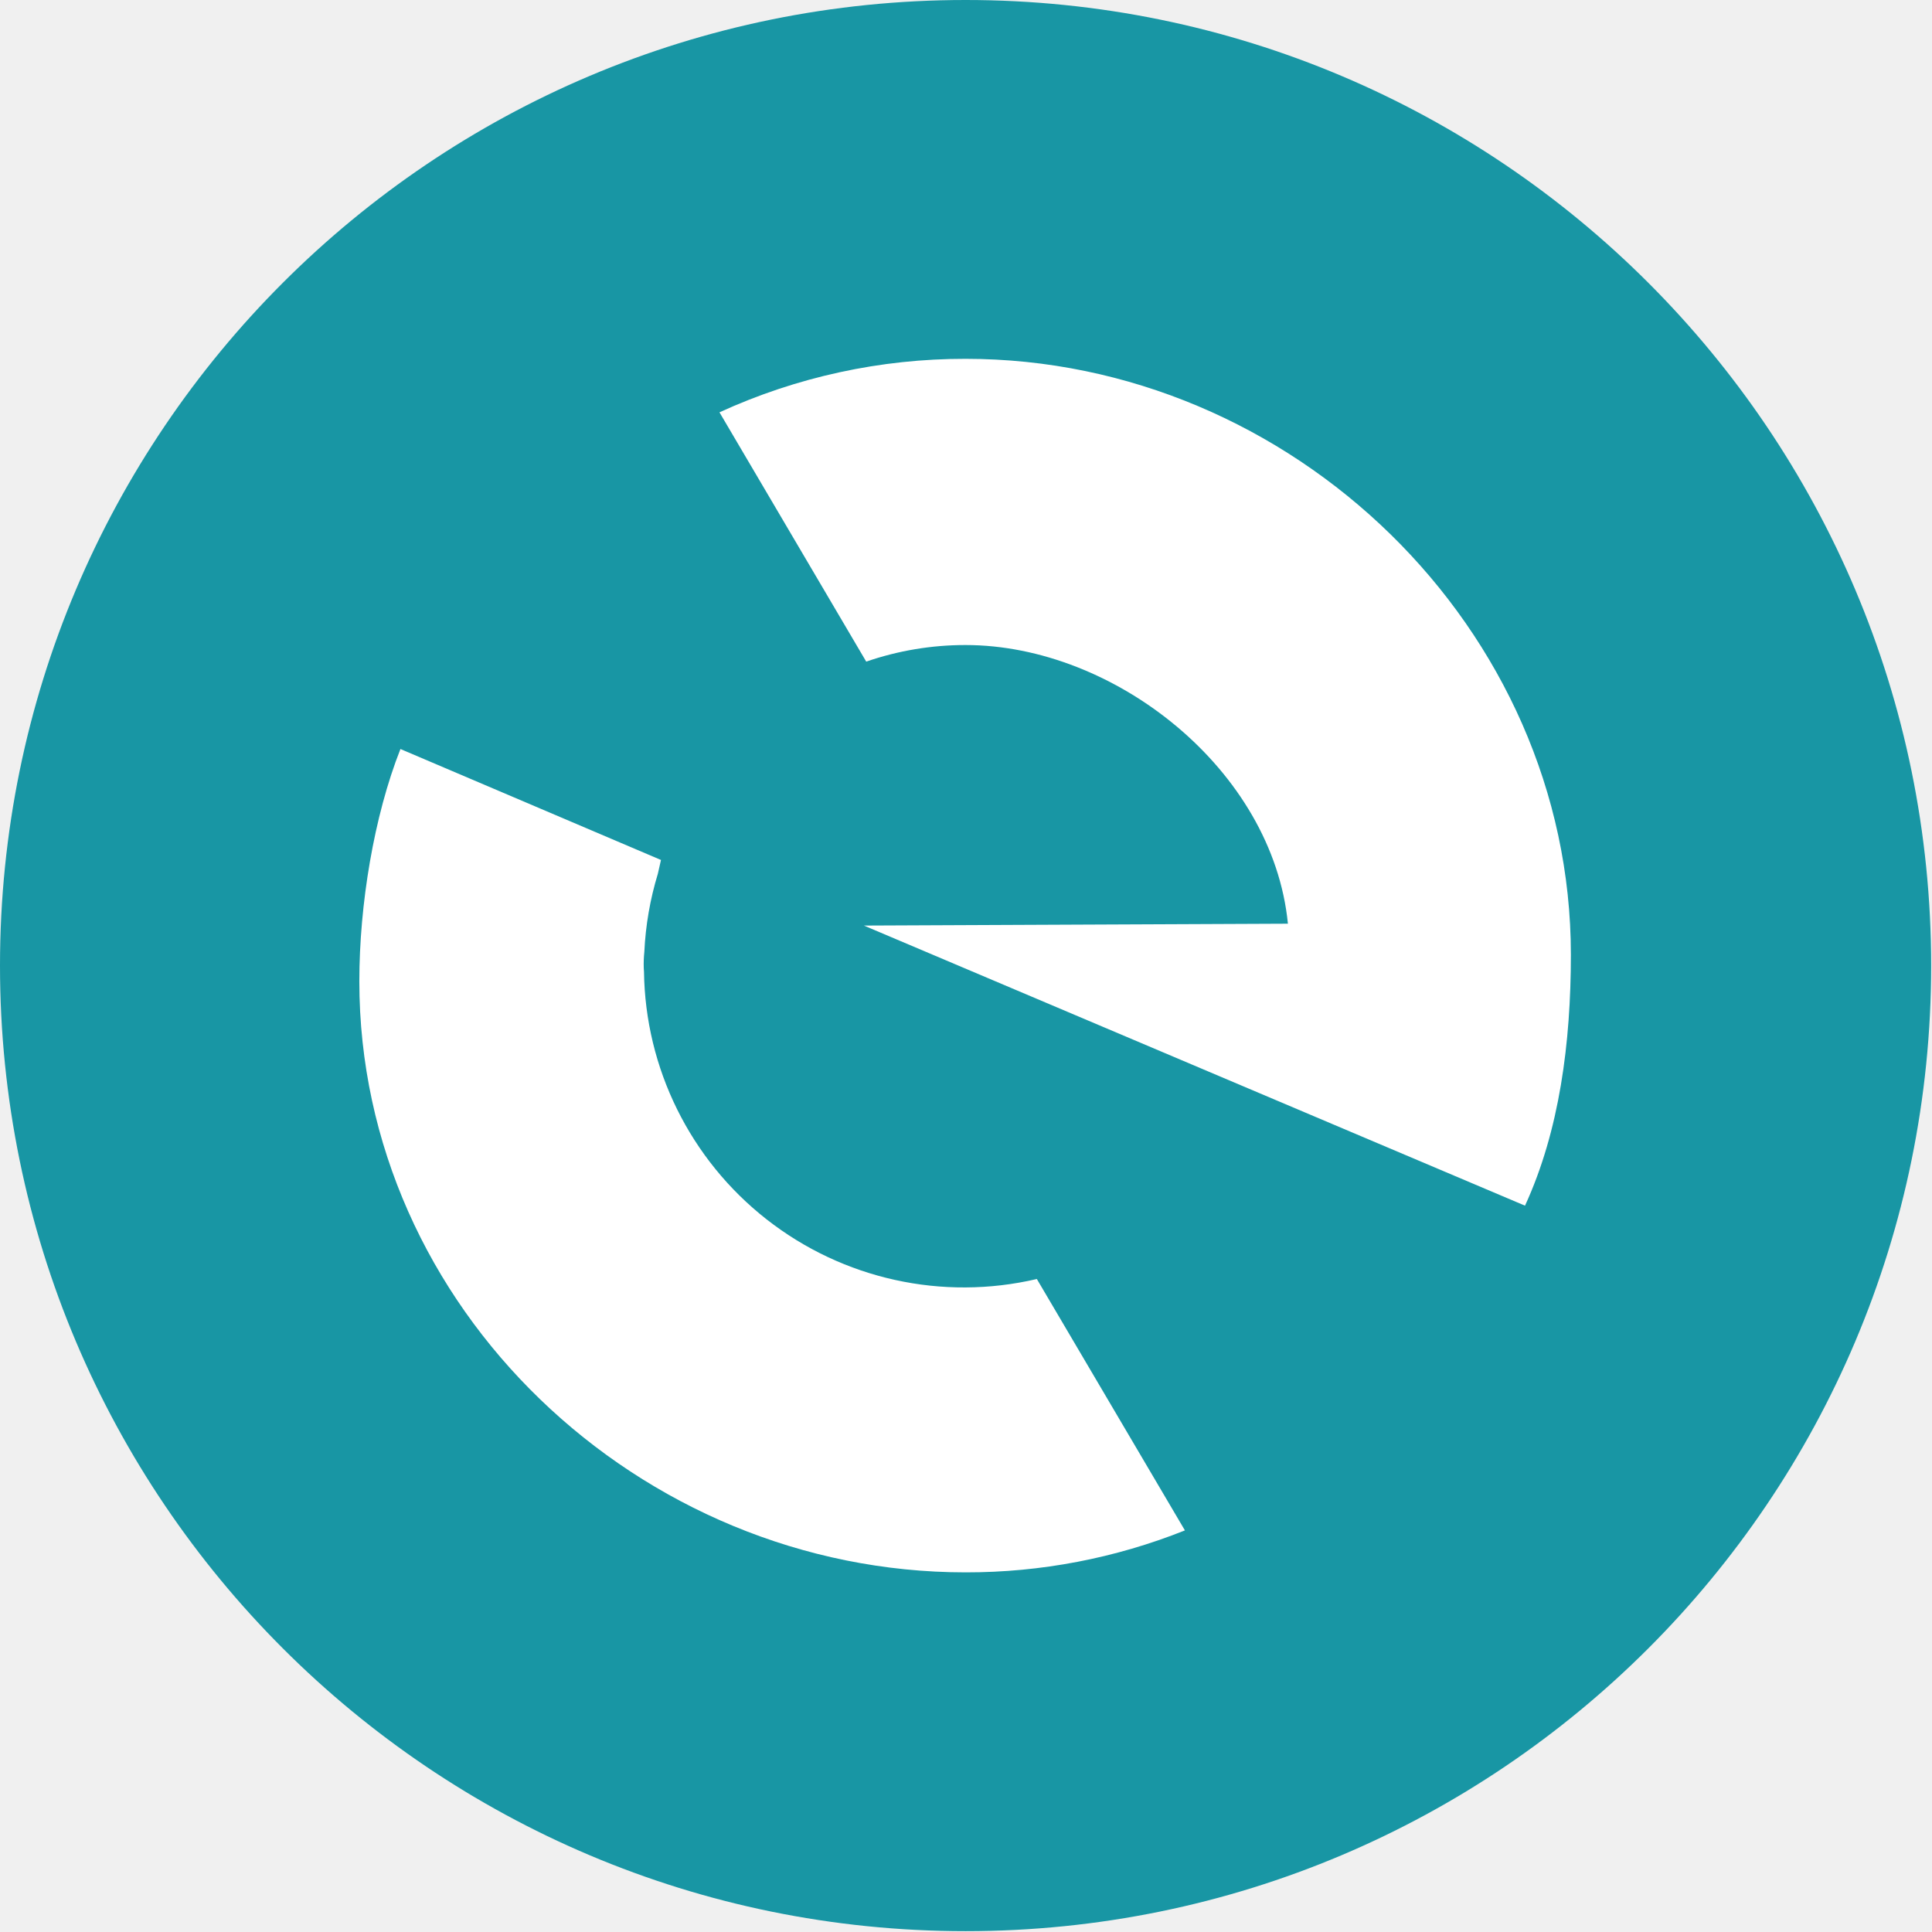
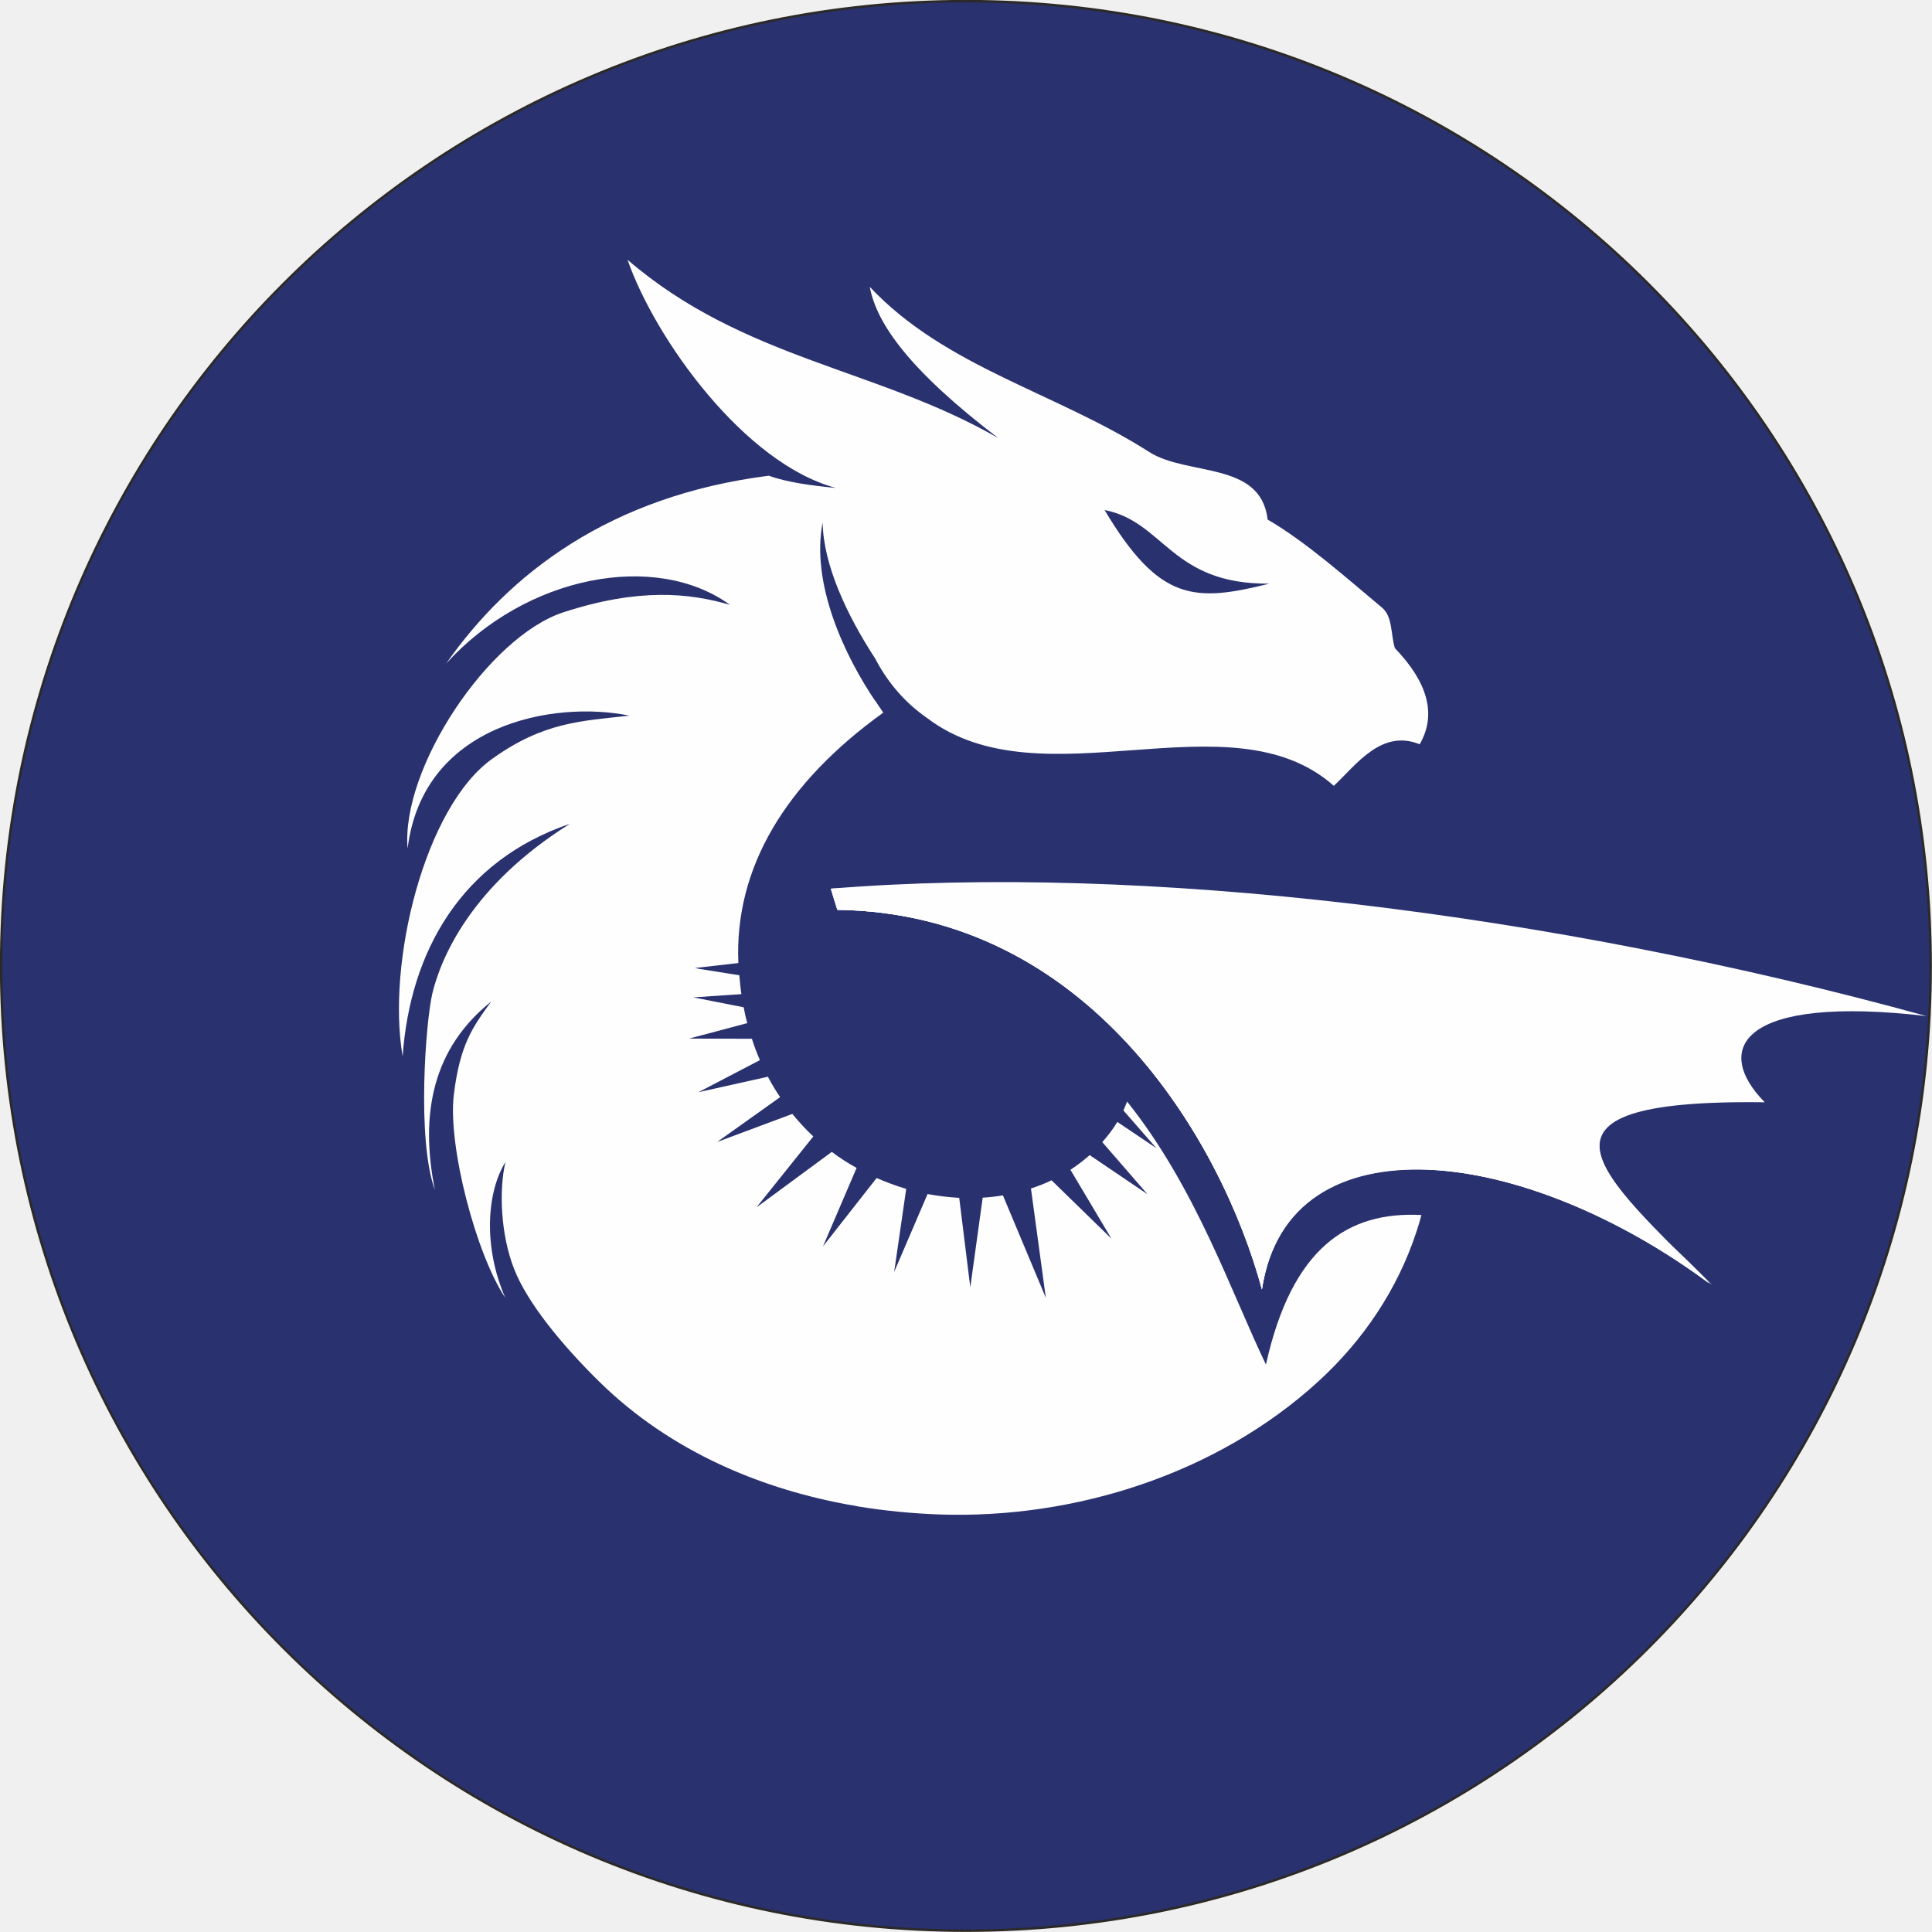
- <svg xmlns="http://www.w3.org/2000/svg" width="571px" height="571px" viewBox="0 0 571 571" version="1.1">
-   <g id="assets" stroke="none" stroke-width="1" fill="none" fill-rule="evenodd">
-     <g id="MEW-logo-Copy-2" fill-rule="nonzero">
-       <g id="Group">
-         <circle id="Oval" fill="#FFFFFF" cx="285.38" cy="285.38" r="204.92" />
-         <path d="M0,285.38 C0,442.99 127.77,570.75 285.38,570.75 C442.99,570.75 570.75,442.99 570.75,285.38 C570.75,127.77 442.99,0 285.38,0 C127.77,0 0,127.77 0,285.38 Z M285.38,464.71 C188.91,464.71 106.2,386.5 106.2,290.03 C106.2,267.38 110.51,241.23 118.35,221.37 L195.35,254.16 C195.1,255.23 194.78,256.63 194.43,258.23 C192.14,265.74 190.796,273.507 190.43,281.35 C190.268,282.904 190.211,284.468 190.26,286.03 C190.26,286.39 190.31,286.74 190.33,287.1 C190.682,315.764 204.017,342.721 226.588,360.394 C249.159,378.066 278.529,384.545 306.44,378.01 L350.2,452.31 C329.6,460.528 307.619,464.737 285.44,464.71 M450.73,356.34 L255.33,273.55 L380.64,273 C376.16,227.54 329.44,190.64 285.38,190.64 C275.386,190.628 265.459,192.284 256.01,195.54 L212.64,121.86 C235.457,111.409 260.264,106.016 285.36,106.05 C381.83,106.05 464.27,185.7 464.27,282.17 C464.27,308.17 460.91,334.17 450.71,356.34" id="Shape-Copy" fill="#1896A4" />
+ <svg xmlns="http://www.w3.org/2000/svg" xml:space="preserve" width="1786px" height="1786px" version="1.1" style="shape-rendering:geometricPrecision; text-rendering:geometricPrecision; image-rendering:optimizeQuality; fill-rule:evenodd; clip-rule:evenodd" viewBox="0 0 101.29 101.29">
+   <defs>
+     <style type="text/css">
+    
+     .str0 {stroke:#2B2A29;stroke-width:0.13;stroke-miterlimit:22.926}
+     .fil1 {fill:#FEFEFE}
+     .fil0 {fill:#29316F}
+    
+   </style>
+   </defs>
+   <g id="Layer_x0020_1">
+     <g id="_2166784901440">
+       <circle class="fil0 str0" cx="50.64" cy="50.64" r="50.58" />
+       <g>
+         <path class="fil1" d="M73.13 33.98c-0.22,-0.71 -0.11,-1.65 -0.67,-2.12 -1.8,-1.5 -3.98,-3.45 -6,-4.62 -0.36,-3.09 -4.21,-2.26 -6.22,-3.55 -4.89,-3.12 -10.67,-4.43 -14.64,-8.65 0.36,1.94 2.1,4.39 6.74,7.93 -6.37,-3.67 -13.36,-4.12 -19.44,-9.35 1.45,4.16 6.13,10.68 10.92,11.96 -1.28,-0.12 -2.59,-0.3 -3.51,-0.64 -8.35,1.06 -13.62,5.14 -16.92,9.85 4.19,-4.62 10.97,-5.91 14.88,-3.08 -2.16,-0.63 -4.79,-0.89 -8.73,0.39 -3.93,1.28 -8.53,8.19 -8.17,12.39 0.8,-6.55 7.67,-7.78 11.63,-6.97 -2.54,0.28 -4.51,0.34 -7.19,2.26 -3.55,2.52 -5.55,10.71 -4.7,15.6 0.39,-5.49 3.07,-10.25 8.77,-12.19 -5.2,3.25 -6.77,7.06 -7.21,8.88 -0.35,1.47 -0.83,7.68 0.13,10.32 -0.81,-4.06 -0.08,-7.45 2.95,-9.88 -0.96,1.33 -1.64,2.24 -1.96,4.91 -0.31,2.66 1.16,8.32 2.7,10.62 -1.15,-2.64 -0.99,-5.5 0.01,-7.12 -0.35,1.48 -0.25,3.81 0.45,5.6 0.7,1.8 2.55,4.03 4.45,5.9 3.8,3.74 8.64,5.69 13.32,6.51 -16.74,-8.3 -14.32,-35.32 1.26,-42.04 -1.75,-2.55 -3.47,-6.33 -2.85,-9.5 0.03,2.22 1.28,4.88 2.75,7.13 0.61,1.17 1.48,2.26 2.72,3.12 6.02,4.58 15.88,-1.28 21.33,3.56 1.19,-1.12 2.5,-2.99 4.5,-2.18 0.91,-1.57 0.41,-3.26 -1.3,-5.04zm-15.22 -7.24l0 0c3.14,0.61 3.47,3.9 8.64,3.86 -3.91,0.97 -5.76,0.97 -8.64,-3.86z" />
+         <path class="fil1" d="M66.37 71.54c-1.85,-3.85 -3.67,-9.27 -7.28,-13.79 -0.06,0.15 -0.12,0.31 -0.19,0.47l1.73 1.98 -2.05 -1.38c-0.23,0.38 -0.5,0.73 -0.79,1.06l2.37 2.73 -3.03 -2.05c-0.32,0.28 -0.66,0.54 -1.01,0.77l2.15 3.61 -3.14 -3.06c-0.35,0.17 -0.71,0.31 -1.08,0.43l0.78 5.73 -2.25 -5.37c-0.35,0.06 -0.7,0.1 -1.06,0.12l-0.65 4.7 -0.58 -4.69c-0.56,-0.03 -1.11,-0.1 -1.66,-0.2l-1.75 4.08 0.63 -4.35c-0.53,-0.16 -1.05,-0.35 -1.55,-0.57l-2.81 3.58 1.76 -4.11c-0.46,-0.25 -0.89,-0.53 -1.3,-0.84l-3.95 2.91 2.98 -3.72c-0.4,-0.37 -0.76,-0.77 -1.1,-1.18l-3.94 1.47 3.3 -2.35c-0.23,-0.34 -0.45,-0.7 -0.64,-1.07l-3.64 0.81 3.22 -1.68c-0.16,-0.37 -0.3,-0.74 -0.42,-1.12l-3.29 -0.01 3.05 -0.81c-0.08,-0.27 -0.14,-0.55 -0.19,-0.83l-2.64 -0.52 2.52 -0.17c-0.05,-0.33 -0.08,-0.66 -0.11,-0.99l-2.14 -0.34 0.02 0 -0.21 -0.04 2.28 -0.26c-0.21,-5 2.47,-9.44 7.6,-13.13 -0.14,-0.2 -0.28,-0.4 -0.42,-0.61 -0.14,0.04 -0.28,0.09 -0.41,0.14 -5.54,2.39 -9.43,7.43 -11.34,13.05 -1.95,5.74 -2,12.23 0.17,17.92 1.07,2.79 2.7,5.38 4.84,7.48 1.12,1.1 2.38,2.06 3.73,2.86 0.01,0.01 0.01,0.01 0.01,0.01 0.54,0.32 1.48,0.66 2.1,0.77 1.41,0.23 2.85,0.37 4.28,0.42 7.09,0.24 14.54,-2.13 19.83,-6.96 2.36,-2.15 4.18,-4.85 5.17,-7.89 0.09,-0.28 0.18,-0.56 0.25,-0.85 -3.86,-0.2 -6.79,1.72 -8.15,7.84z" />
+         <path class="fil1" d="M43.56 46.59c16.27,-1.33 37.79,1.26 57.44,6.68 -9.64,-1.12 -11.27,1.67 -8.48,4.52 -13.7,-0.18 -8.34,3.94 -2.92,9.49 -9.56,-7.12 -22.05,-8.88 -23.44,0.32 -2.12,-7.83 -9.08,-19.73 -22.26,-19.9 -0.07,-0.23 -0.27,-0.88 -0.34,-1.11z" />
+         <path class="fil1" d="M43.59 46.59l0 0c16.64,-0.68 37.16,3.19 48.89,11.17 -13.69,-0.19 -8.3,3.97 -2.88,9.52 -9.67,-7.17 -22.05,-8.88 -23.44,0.32 -2.12,-7.83 -9.08,-19.73 -22.26,-19.9 -0.07,-0.22 -0.26,-0.82 -0.33,-1.07l0.02 -0.04z" />
+         <path class="fil1" d="M43.59 46.59c18.91,-0.08 34.71,9.15 46.16,20.77 -9.49,-7.2 -22.2,-8.96 -23.59,0.24 -2.12,-7.83 -9.08,-19.73 -22.26,-19.9 -0.07,-0.22 -0.26,-0.82 -0.33,-1.07l0 -0.01 0.02 -0.03z" />
      </g>
    </g>
  </g>
</svg>
